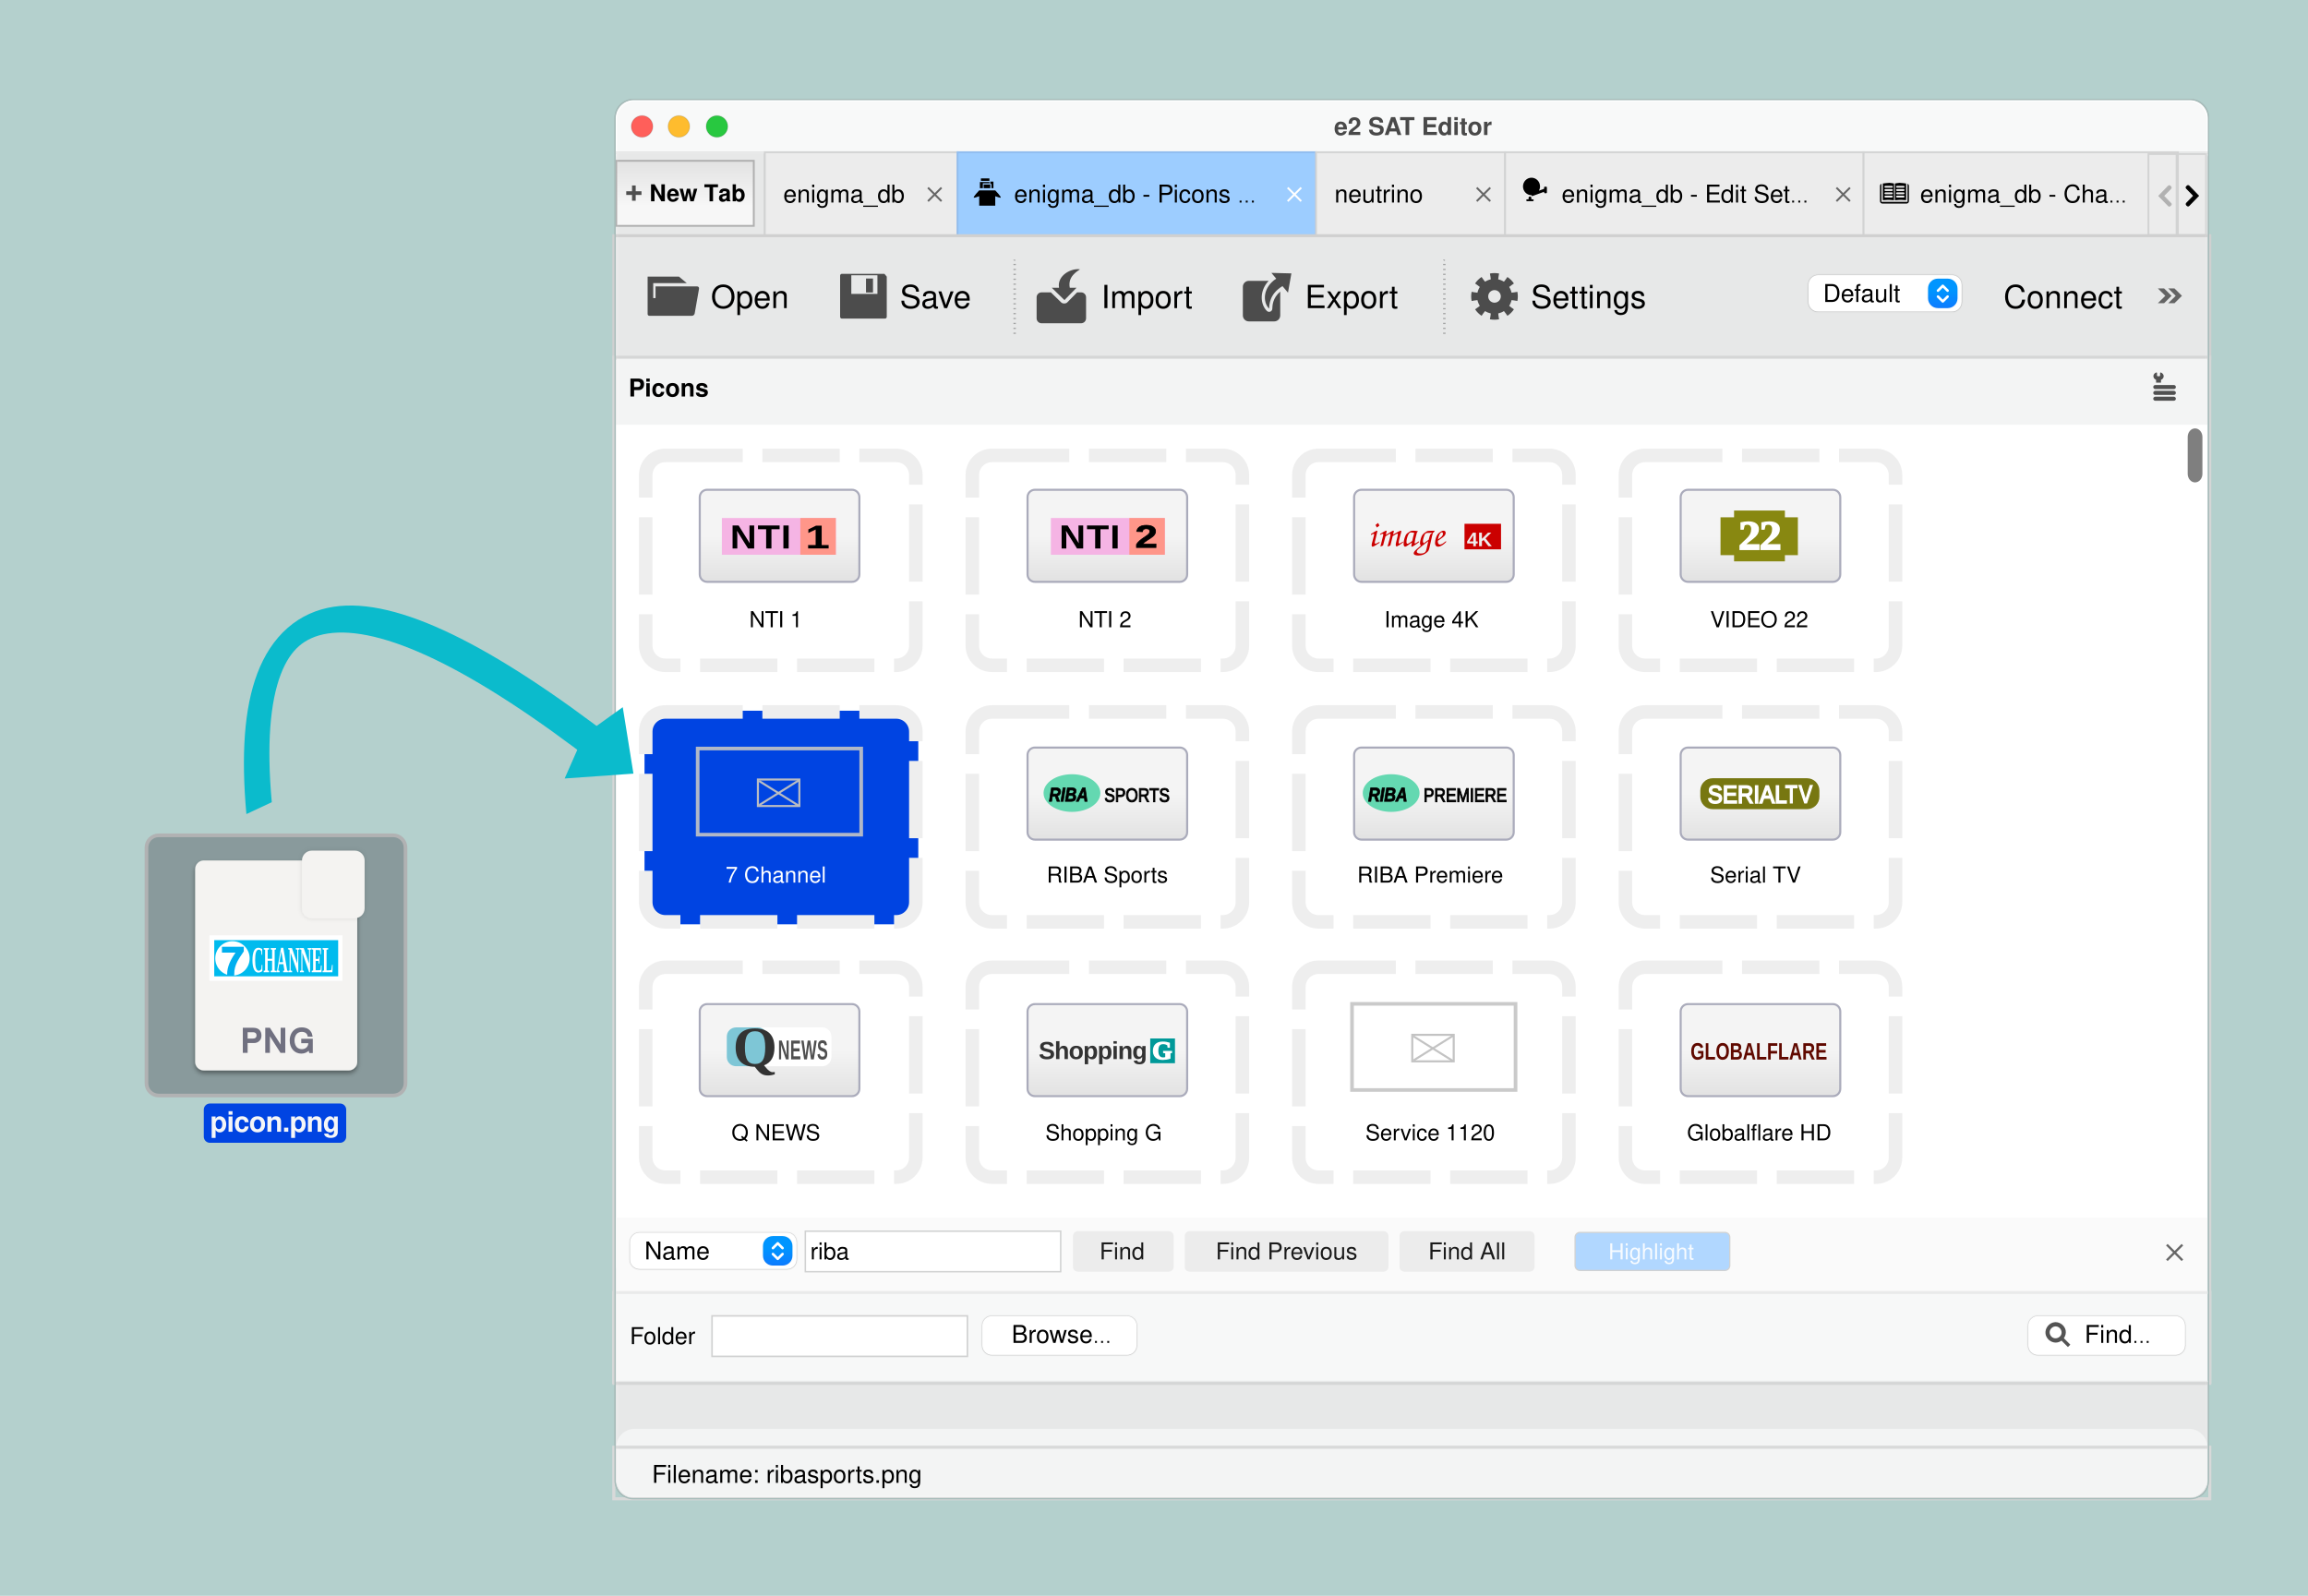
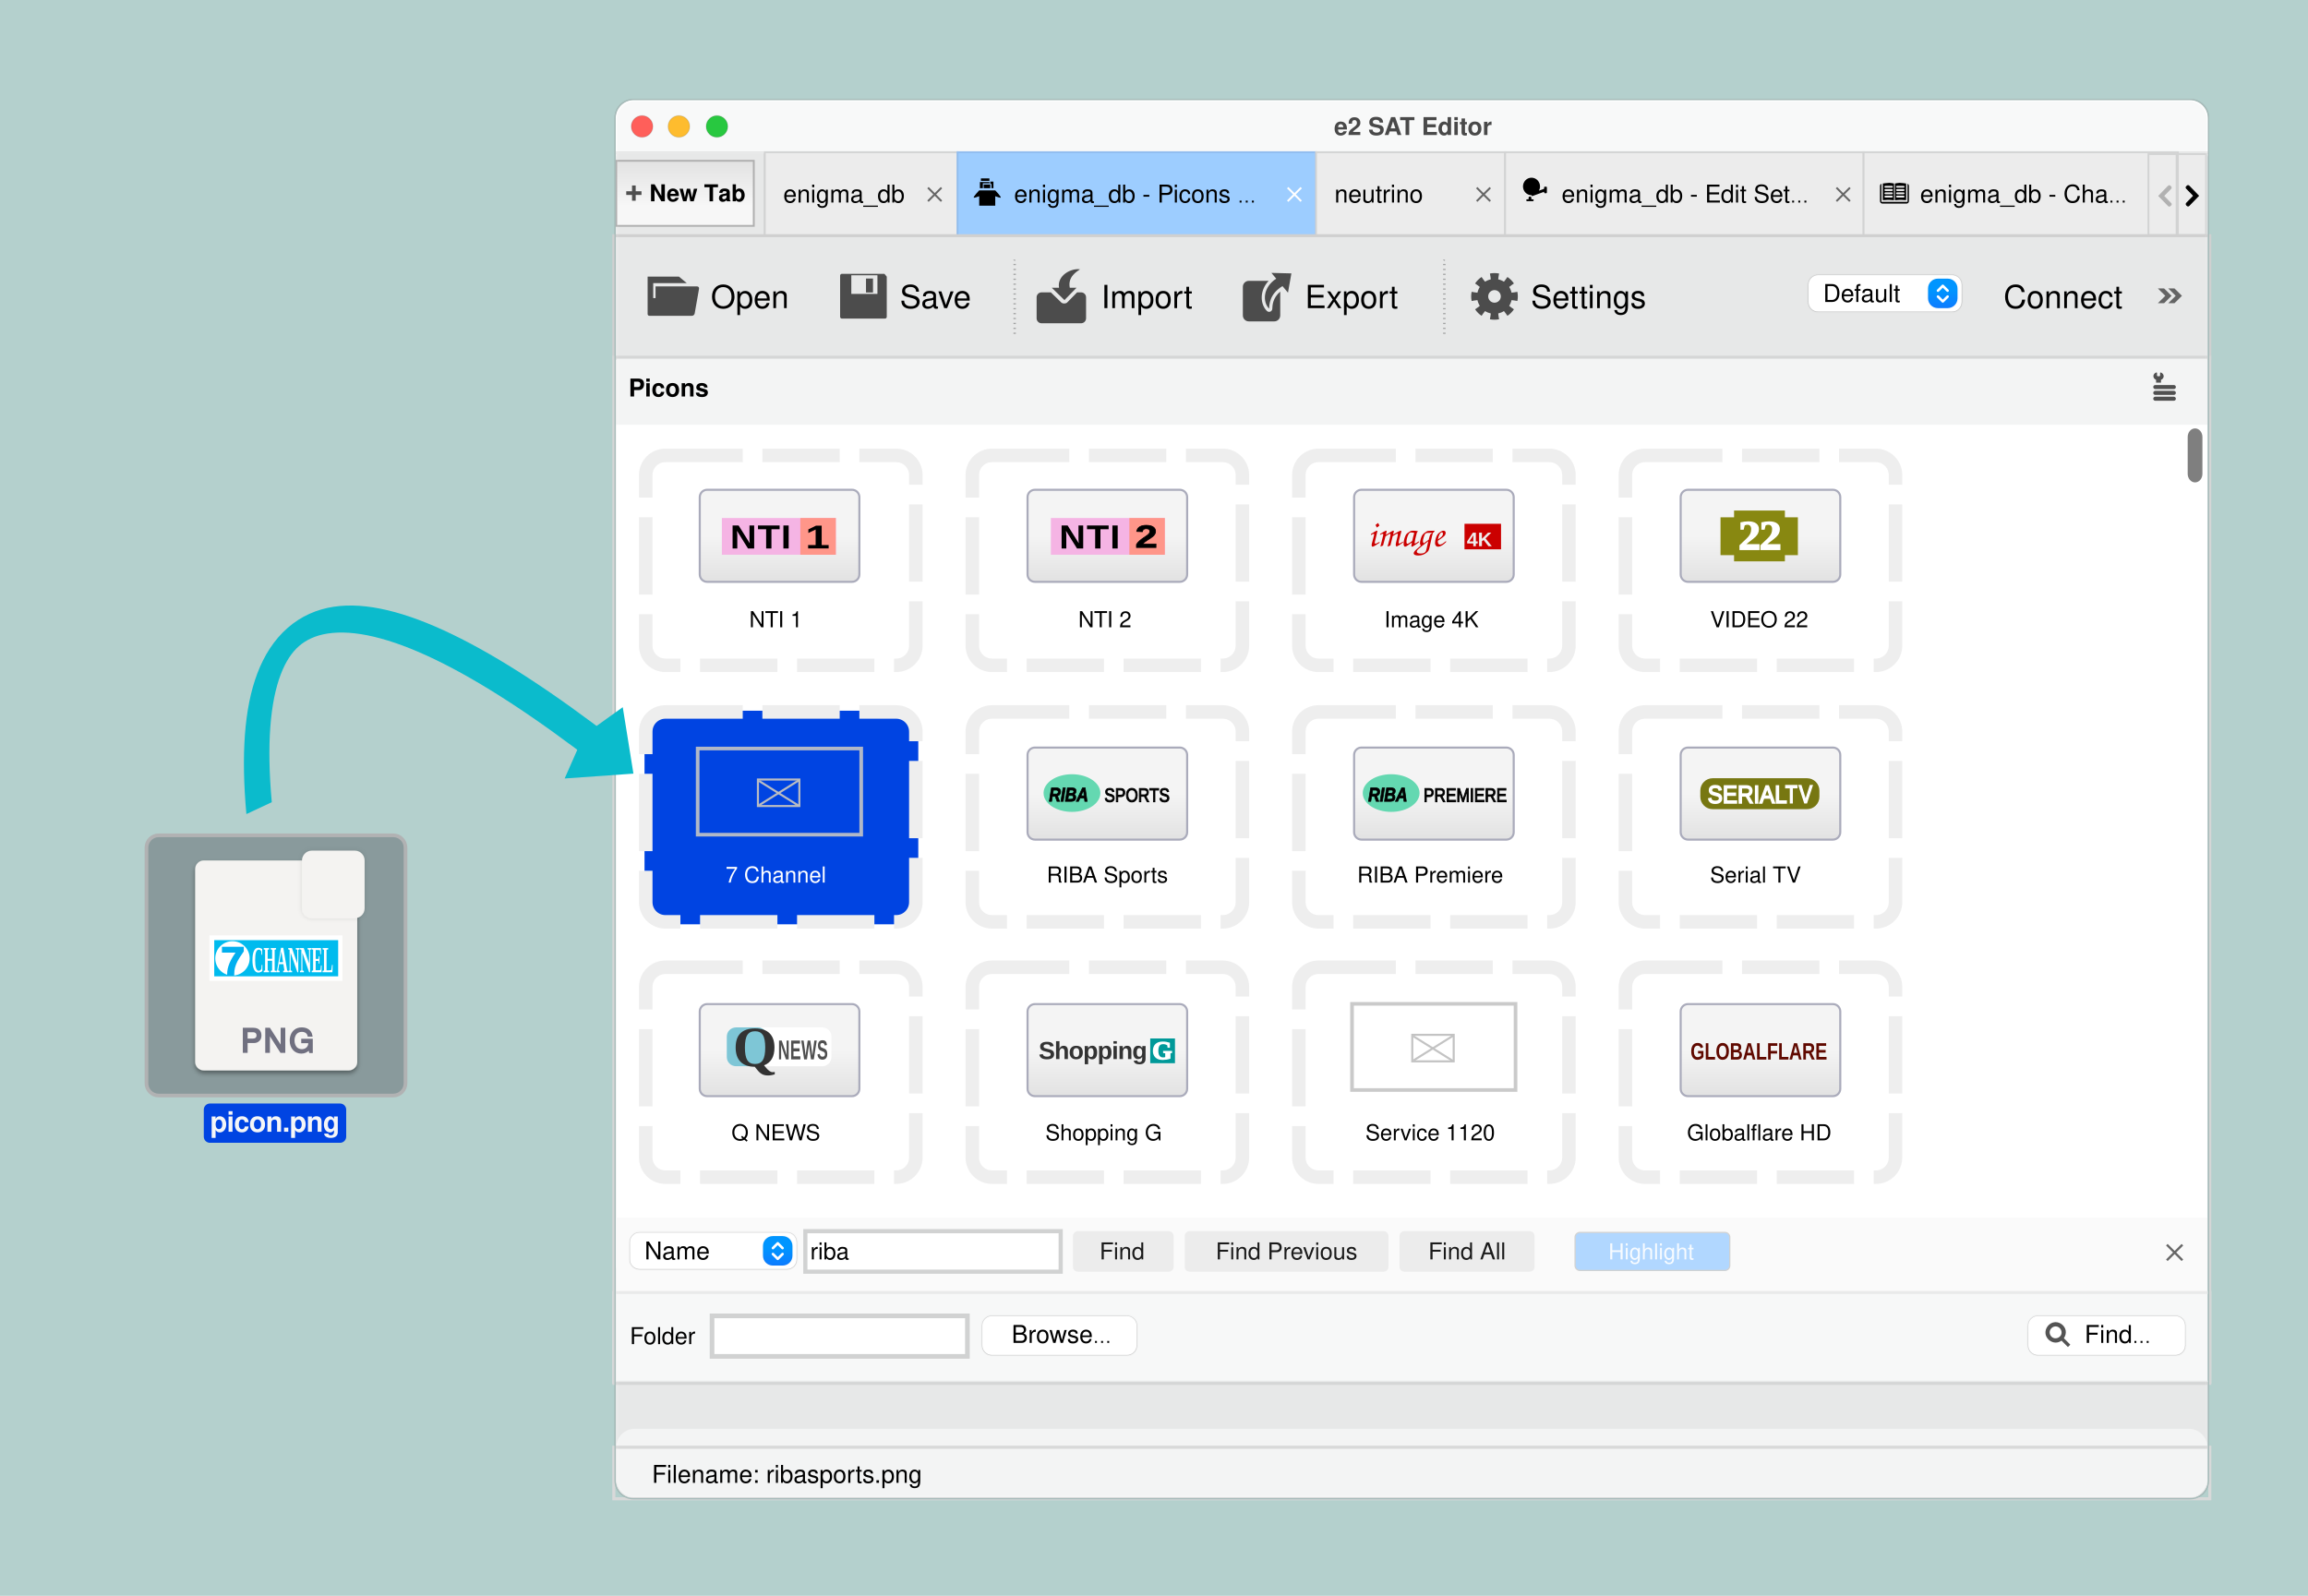
<svg xmlns="http://www.w3.org/2000/svg" viewBox="0 0 1880 1300" style="pointer-events:none;user-select:none">
  <defs>
    <symbol id="aad">
      <path d="M37.75 37.75h18.127v-11.5h-18.127c0 0 0-18.127 0-18.127h-11.5v18.127c0 0-18.127 0-18.127 0v11.5h18.127c0 0 0 18.127 0 18.127h11.5v-18.127z" />
    </symbol>
    <symbol id="cbw">
      <path d="M60 14.973l-3-0.522v35.716c-3.141-0.28-8.021-0.667-11-0.667-0.95 0-2.094 0.039-3.312 0.102-0.962 0.036-2.014 0.106-3.059 0.191-2.678 0.191-5.264 0.428-6.629 0.559v-35.901c0 0 6.61-1.451 9.963-1.451 4 0 14.037 1.451 14.037 1.451l3.001 0.522c1.769 0.819 2.999 2.61 2.999 4.687v32.68c0 2.848-2.312 5.16-5.16 5.16h-51.68c-2.848 0-5.16-2.312-5.16-5.16v-32.68c0-2.077 1.23-3.869 3-4.687l3-0.522c0 0 10.037-1.451 14.037-1.451 3.353 0 9.963 1.451 9.963 1.451v35.901c-1.366-0.131-3.951-0.368-6.629-0.559-1.045-0.085-2.097-0.155-3.059-0.191-1.218-0.063-2.362-0.102-3.312-0.102-2.979 0-7.859 0.387-11 0.667v-35.716l-3 0.522v38.765h56v-38.765zM28.5 42.5c0-1.104-0.896-2-2-2h-14c-1.104 0-2 0.896-2 2s0.896 2 2 2h14c1.104 0 2-0.896 2-2zM53.5 42.5c0-1.104-0.896-2-2-2h-14c-1.104 0-2 0.896-2 2s0.896 2 2 2h14c1.104 0 2-0.896 2-2zM28.5 35.5c0-1.104-0.896-2-2-2h-14c-1.104 0-2 0.896-2 2s0.896 2 2 2h14c1.104 0 2-0.896 2-2zM53.5 35.5c0-1.104-0.896-2-2-2h-14c-1.104 0-2 0.896-2 2s0.896 2 2 2h14c1.104 0 2-0.896 2-2zM28.5 28.5c0-1.104-0.896-2-2-2h-14c-1.104 0-2 0.896-2 2s0.896 2 2 2h14c1.104 0 2-0.896 2-2zM53.5 28.5c0-1.104-0.896-2-2-2h-14c-1.104 0-2 0.896-2 2s0.896 2 2 2h14c1.104 0 2-0.896 2-2zM28.5 21.5c0-1.104-0.896-2-2-2h-14c-1.104 0-2 0.896-2 2s0.896 2 2 2h14c1.104 0 2-0.896 2-2zM53.5 21.5c0-1.104-0.896-2-2-2h-14c-1.104 0-2 0.896-2 2s0.896 2 2 2h14c1.104 0 2-0.896 2-2z" />
    </symbol>
    <symbol id="cce">
      <path d="M62.328 7.276l-5.604-5.604-24.724 24.724c0 0-24.724-24.724-24.724-24.724l-5.604 5.604 24.724 24.724c0 0-24.724 24.724-24.724 24.724l5.604 5.604 24.724-24.724c0 0 24.724 24.724 24.724 24.724l5.604-5.604-24.724-24.724c0 0 24.724-24.724 24.724-24.724z" />
    </symbol>
    <symbol id="edt">
      <path d="M56.256 31.057h-42.438c-7.074 0-12.818 5.744-12.818 12.818v61.295c0 7.074 5.744 12.818 12.818 12.818h54.476c7.075 0 12.818-5.744 12.818-12.818v-51.051c-16.616 14.040-16.649 30.281-17.025 36.965-0.151 2.687-1.869 5.034-4.385 5.99s-5.359 0.343-7.257-1.565c-14.421-14.502-16.181-43.133 3.811-64.452zM57.293 90.694c-14.624-14.705-13.039-45.988 15.234-64.344l-10.365-12.362 42.838 1.084-7.263 41.344-11.808-14.082c-28.127 16.992-28.15 39.728-28.636 48.36z" />
    </symbol>
    <symbol id="iet">
      <path d="M87.8 55.714h8.488c5.912 0 10.712 4.753 10.712 10.606v45.074c0 5.854-4.8 10.606-10.712 10.606h-84.576c-5.912 0-10.712-4.752-10.712-10.606v-45.074c0-5.853 4.8-10.606 10.712-10.606h19.788l22.5 21.827c1.413 1.374 4.32 2.133 6.3 2.109 1.98-0.023 4.821-0.828 6.2-2.236l21.3-21.7zM93.982 6.385c-17.881-3.082-49.582 12.531-44.921 39.525h-15.517l27.127 26.376 25.847-26.376h-14.41c-4.833-24.162 15.844-35.121 21.874-39.525z" />
    </symbol>
    <symbol id="lfu">
      <path d="M56.25 57.423c0-2.388-1.939-4.327-4.327-4.327h-39.846c-2.388 0-4.327 1.939-4.327 4.327s1.939 4.327 4.327 4.327c0 0 39.846 0 39.846 0 2.388 0 4.327-1.939 4.327-4.327zM56.25 44.903c0-2.389-1.939-4.328-4.327-4.328h-39.846c-2.388 0-4.327 1.939-4.327 4.328 0 2.388 1.939 4.327 4.327 4.327 0 0 39.846 0 39.846 0 2.388 0 4.327-1.939 4.327-4.327zM56.25 32.382c0-2.388-1.939-4.327-4.327-4.327h-39.846c-2.388 0-4.327 1.939-4.327 4.327s1.939 4.327 4.327 4.327h39.846c2.388 0 4.327-1.939 4.327-4.327zM13.803 19.471v3.446h10.579v-5.844c0.837-0.373 1.624-0.848 2.343-1.41 2.237-1.745 3.347-4.068 3.371-6.392s-1.039-4.671-3.239-6.471v0c-0.887-0.725-1.951-1.273-3.024-1.702l-1.372 0.918-0.062 6.154c-0.003 0.286-0.167 0.503-0.402 0.659-0.376 0.249-0.899 0.364-1.472 0.364h-2.85c-0.565-0.008-1.082-0.142-1.452-0.406-0.242-0.173-0.413-0.406-0.41-0.702 0 0 0.062-6.155 0.062-6.155l-1.348-0.947c-1.083 0.403-2.158 0.924-3.060 1.628-2.237 1.746-3.347 4.068-3.371 6.392-0.023 2.323 1.039 4.671 3.239 6.471 0.725 0.593 1.567 1.067 2.437 1.454 0.016 0.617 0.026 1.607 0.031 2.543z" />
    </symbol>
    <symbol id="ogn">
      <path d="M21 42.973h89.077c2.783 0 4.643 2.26 4.153 5.042l-9.34 52.943c-0.491 2.783-3.149 5.042-5.932 5.042h-91.118c-2.119 0-3.84-1.721-3.84-3.84v-80.16h67.2l16.8 14h-72v32h5v-25.027z" />
    </symbol>
    <symbol id="phw">
      <path d="M14.762 29.23h34.49c0 0 13.928 14.478 11.463 15.596-1.067 0.483-6.127-1.117-11.524-3.087v20.261h-34.389v-20.253c-5.389 1.967-10.437 3.562-11.502 3.079-2.465-1.118 11.462-15.596 11.462-15.596zM36.774 11.359h-20.475v13.19h6.364v-10.552h14.111v-2.638zM38.538 16.635h-14.111v7.914h14.111v-7.914zM45.299 10.4v14.149h-4.283v-9.233h-2.478v-4.916h6.761zM36.632 3.482h-18.173v5.276h18.173v-5.276z" />
    </symbol>
    <symbol id="sie">
      <path d="M114 22v86.16c0 2.119-1.721 3.84-3.84 3.84h-92.32c-2.119 0-3.84-1.721-3.84-3.84v-88.32c0-2.119 1.721-3.84 3.84-3.84h91.16l5 6zM94 59.014v-40h-56v40h56zM84.5 26v30h-15v-30h15z" />
    </symbol>
    <symbol id="sjh">
      <path d="M40.023 45.152c-3.477 2.591-7.729 4.192-12.407 4.221-10.406 0.066-20.276-8.26-21.806-18.699-1.731-11.814 7.58-24.164 20.12-25.040 0.561-0.039 1.124-0.055 1.686-0.053 10 0.095 19.38 7.75 21.337 17.619 1.156 5.829-0.437 11.92-3.87 16.758l13.82 13.819-5.128 5.128-13.752-13.753zM27.395 14.645c-6.236 0.060-12 5.17-12.677 11.431-0.588 5.436 2.691 11.076 7.773 13.229 6.62 2.806 15.346-1.167 17.352-8.391 2.055-7.404-3.759-16.031-12.032-16.265-0.139-0.003-0.278-0.004-0.416-0.004z" />
    </symbol>
    <symbol id="sks">
      <path d="M73.934 15.359c-6.491-1.302-13.177-1.302-19.668 0 0.828 4.128 1.452 8.287 1.871 12.477-4.352 0.948-8.5 2.666-12.249 5.073-2.666-3.259-5.165-6.641-7.499-10.146-5.511 3.67-10.238 8.397-13.908 13.908 3.505 2.334 6.887 4.834 10.146 7.499-2.407 3.749-4.125 7.897-5.073 12.249-4.19-0.419-8.349-1.043-12.477-1.871-1.303 6.491-1.303 13.177 0 19.668 4.128-0.828 8.287-1.452 12.477-1.871 0.948 4.352 2.666 8.501 5.073 12.249-3.259 2.666-6.641 5.165-10.146 7.499 3.67 5.511 8.397 10.238 13.908 13.908 2.334-3.505 4.833-6.887 7.499-10.146 3.749 2.407 7.897 4.125 12.249 5.074-0.419 4.189-1.043 8.348-1.871 12.476 6.491 1.303 13.177 1.303 19.668 0-0.828-4.128-1.452-8.287-1.871-12.476 4.352-0.949 8.5-2.667 12.249-5.074 2.666 3.259 5.165 6.641 7.499 10.146 5.511-3.67 10.238-8.397 13.908-13.908-3.505-2.334-6.887-4.833-10.146-7.499 2.407-3.748 4.125-7.897 5.073-12.249 4.19 0.419 8.349 1.043 12.477 1.871 1.303-6.491 1.303-13.177 0-19.668-4.128 0.828-8.287 1.452-12.477 1.871-0.948-4.352-2.666-8.5-5.073-12.249 3.259-2.665 6.641-5.165 10.146-7.499-3.67-5.511-8.397-10.238-13.908-13.908-2.334 3.505-4.833 6.887-7.499 10.146-3.749-2.407-7.897-4.125-12.249-5.073 0.419-4.19 1.043-8.349 1.871-12.477zM64.1 50.882c7.451 0 13.5 6.049 13.5 13.5s-6.049 13.5-13.5 13.5c-7.451 0-13.5-6.049-13.5-13.5s6.049-13.5 13.5-13.5z" />
    </symbol>
    <symbol id="tlw">
      <path d="M18.707 48.333h-3c-1.104 0-2 0.897-2 2s0.896 2 2 2h12c1.104 0 2-0.896 2-2s-0.896-2-2-2h-3v-3c0-1.655-1.344-3-3-3s-3 1.345-3 3v3zM25.286 39.498c-0.095 0.001-0.19 0.002-0.286 0.002-10.072 0-18.25-8.402-18.25-18.75s8.178-18.75 18.25-18.75c10.072 0 18.25 8.402 18.25 18.75 0 3.307-0.835 6.416-2.301 9.115l11.051-4.023v-3.071c0-0.828 0.672-1.5 1.5-1.5h3c0.828 0 1.5 0.672 1.5 1.5v11c0 0.828-0.672 1.5-1.5 1.5h-3c-0.828 0-1.5-0.672-1.5-1.5v-1.543l-25.926 9.436-0.788-2.166z" />
    </symbol>
    <symbol id="amm">
      <path d="M32 13.243c-1.668 0-3.336 0.635-4.608 1.907l-24.485 24.485c-2.543 2.543-2.543 6.672 0 9.215s6.672 2.543 9.215 0l19.878-19.878 19.878 19.878c2.543 2.543 6.672 2.543 9.215 0s2.543-6.672 0-9.215l-24.485-24.485c-1.272-1.272-2.94-1.907-4.608-1.907z" />
    </symbol>
    <symbol id="anw">
      <path d="M32 30.114l27.467 29.239v-24.615l-27.467-29.24-27.467 29.24v24.615l27.467-29.239z" />
    </symbol>
    <symbol id="aow">
      <path d="M32 36.23l-20.23-19.657c-1.255-1.22-3.294-1.22-4.549 0 0 0-1.913 1.859-1.913 1.859-1.269 1.233-1.269 3.235 0 4.468 0 0 26.57 25.818 26.57 25.818l0.122-0.118c0 0 0.12 0.12 0.12 0.12l26.572-25.82c1.269-1.233 1.269-3.235 0-4.468 0 0-2.363-2.297-2.363-2.297-1.007-0.978-2.642-0.978-3.649 0l-20.68 20.095z" />
    </symbol>
    <marker id="apd" markerWidth="3" markerHeight="3" refX="1.75" refY="1.75" viewBox="0 0 3.5 3.5" orient="auto">
      <polygon points="0.7,3.5 0,1.75 0.7,0 3.5,1.75" fill="#0bbbcc" />
    </marker>
    <linearGradient id="bqm" x1="0" y1="0" x2="0" y2="1">
      <stop offset="0" style="stop-color:#e2e2e2" />
      <stop offset="0.7" style="stop-color:#f7f7f7" />
    </linearGradient>
    <linearGradient id="brm" x1="0" y1="0" x2="0" y2="1">
      <stop offset="0" style="stop-color:#000;stop-opacity:0.15" />
      <stop offset="1" style="stop-color:#000;stop-opacity:0.19" />
    </linearGradient>
    <linearGradient id="bsm" x1="0" y1="0" x2="0" y2="1">
      <stop offset="0.4" style="stop-color:#0095ff" />
      <stop offset="1" style="stop-color:#0d7bff" />
    </linearGradient>
    <filter id="btm" color-interpolation-filters="sRGB">
      <feDropShadow dx="0" dy="1.5" stdDeviation="1" flood-opacity="0.06" />
      <feDropShadow dx="0" dy="0" stdDeviation="0.8" flood-opacity="0.2" />
    </filter>
    <symbol id="pun">
      <g transform="matrix(0.75,0,0,0.75,20.3,11.9)">
        <rect x="48.3" y="24.2" width="50" height="32" style="fill:none;stroke:#c0c0c0;stroke-opacity:0.96;stroke-width:2.5px" />
        <rect x="0" y="0" width="2.5" height="56" transform="matrix(0.53,-0.848,0.848,0.53,49,27)" style="fill:#c0c0c0;fill-opacity:0.96" />
        <rect x="23" y="-42" width="2.5" height="56" transform="matrix(0.53,0.848,-0.848,0.53,49,27)" style="fill:#c0c0c0;fill-opacity:0.96" />
      </g>
      <rect x="2" y="2" width="148" height="78" style="fill:none;stroke:#c4c4c4;stroke-opacity:0.9;stroke-width:3.3px" />
    </symbol>
    <linearGradient id="pvg" x1="0" y1="0" x2="0" y2="1">
      <stop offset="0.5" style="stop-color:#f4f4f4" />
      <stop offset="1" style="stop-color:#e2e2e2" />
    </linearGradient>
    <filter id="iwm" color-interpolation-filters="sRGB">
      <feDropShadow dx="0" dy="2.3" stdDeviation="2" flood-opacity="0.4" />
    </filter>
    <filter id="ixm" color-interpolation-filters="sRGB">
      <feDropShadow dx="-1.8" dy="1.7" stdDeviation="3" flood-opacity="0.3" />
      <feDropShadow dx="0" dy="0" stdDeviation="2" flood-opacity="0.12" />
    </filter>
  </defs>
  <rect x="0" y="0" width="1880" height="1300" style="fill:#b4d0cd" />
  <g style="font-family:'Helvetica Neue',sans-serif-light,Helvetica,sans-serif">
    <rect x="501" y="81" width="1298" height="1140" rx="15" style="fill:#e7e8e8;stroke:#a6bbb9;stroke-width:1px" />
    <rect x="502" y="82" width="1296" height="57" rx="15" style="fill:#f8f9f9;stroke:#fff;stroke-width:1px;clip-path:inset(0px 0px 15px)" />
    <rect x="501" y="124" width="1298" height="1" style="fill:none;stroke:#cdcece;stroke-width:0.5px" />
    <text x="502" y="82" dx="649" dy="28" text-anchor="middle" style="font-family:'Helvetica Neue',Helvetica,sans-serif;font-weight:bold;font-size:20px;fill:#494949">e2 SAT Editor</text>
    <ellipse cx="523" cy="103" rx="8.8" style="fill:#ff5f5a;stroke:#000;stroke-opacity:0.1" />
    <ellipse cx="553" cy="103" rx="8.8" style="fill:#febc2e;stroke:#000;stroke-opacity:0.1" />
    <ellipse cx="584" cy="103" rx="8.8" style="fill:#28c840;stroke:#000;stroke-opacity:0.1" />
    <rect x="502" y="125" width="1296" height="67" style="fill:#f3f4f4" />
    <rect x="502" y="125" width="120" height="67" style="fill:#e7e8e8" />
    <rect x="502" y="131" width="112" height="53" rx="0" style="fill:url(#bqm);stroke:#afafaf;stroke-width:1.5px" />
    <g transform="matrix(0.26,0,0,0.26,508,149)">
      <use href="#aad" style="fill:#4f4f4f" />
    </g>
    <text x="502" y="131" dx="27" dy="33" style="font-weight:bold;font-size:19px;fill:#000">New <tspan>T</tspan>ab</text>
    <rect x="622" y="125" width="1" height="67" style="fill:#d5d6d6" />
    <rect x="623" y="124" width="157" height="69" style="fill:#ececec;stroke:#d2d3d3;stroke-width:1.5px;clip-path:inset(1px 0px)" />
    <text x="623" y="124" dx="15" dy="41" style="font-size:20px;fill:#000">enigma_db</text>
    <g transform="matrix(0.2,0,0,0.2,755,152)">
      <use href="#cce" style="fill:#666" />
    </g>
    <rect x="780" y="124" width="292" height="69" style="fill:#9dcdff;stroke:#91bdef;stroke-width:1.5px;clip-path:inset(1px 0px)" />
    <g transform="matrix(0.38,0,0,0.38,792,144)">
      <use href="#phw" fill="#000" />
    </g>
    <text x="780" y="124" dx="46" dy="41" style="font-size:20px;fill:#000">enigma_db - Picons <tspan style="font-size:15px">…</tspan>
    </text>
    <g transform="matrix(0.2,0,0,0.2,1048,152)">
      <use href="#cce" style="fill:#fff" />
    </g>
    <rect x="1072" y="124" width="154" height="69" style="fill:#ececec;stroke:#d2d3d3;stroke-width:1.5px;clip-path:inset(1px 0px)" />
    <text x="1072" y="124" dx="15" dy="41" style="font-size:20px;fill:#000">neutrino</text>
    <g transform="matrix(0.2,0,0,0.2,1202,152)">
      <use href="#cce" style="fill:#666" />
    </g>
    <rect x="1226" y="124" width="292" height="69" style="fill:#ececec;stroke:#d2d3d3;stroke-width:1.5px;clip-path:inset(1px 0px)" />
    <g transform="matrix(0.38,0,0,0.38,1238,144)">
      <use href="#tlw" fill="#000" />
    </g>
    <text x="1226" y="124" dx="46" dy="41" style="font-size:20px;fill:#000">enigma_db - Edit Set<tspan style="font-size:15px">…</tspan>
    </text>
    <g transform="matrix(0.2,0,0,0.2,1495,152)">
      <use href="#cce" style="fill:#666" />
    </g>
    <rect x="1518" y="124" width="256" height="69" style="fill:#ececec;stroke:#d2d3d3;stroke-width:1.5px;clip-path:inset(1px 0px)" />
    <g transform="matrix(0.38,0,0,0.38,1531,144)">
      <use href="#cbw" fill="#000" />
    </g>
    <text x="1518" y="124" dx="46" dy="41" style="font-size:20px;fill:#000">enigma_db - Cha<tspan style="font-size:15px">…</tspan>
    </text>
    <rect x="1773" y="125" width="1" height="67" style="fill:#d5d6d6" />
    <rect x="1750" y="125.5" width="23" height="66" style="fill:#ececec;stroke:#d2d3d3;stroke-width:1.5px" />
    <g transform="matrix(0,0.3,-0.3,0,1773.2,150)" style="opacity:0.25">
      <use href="#aow" style="stroke:#000;stroke-width:2.7px" />
    </g>
    <rect x="1774" y="125.5" width="23" height="66" style="fill:#ececec;stroke:#d2d3d3;stroke-width:1.5px" />
    <g transform="matrix(0,-0.3,0.3,0,1776.1,169.1)">
      <use href="#aow" style="stroke:#000;stroke-width:2.7px" />
    </g>
    <rect x="502" y="192" width="1296" height="100" style="fill:#e7e8e8" />
    <g transform="matrix(0.38,0,0,0.38,526,217)">
      <use href="#ogn" style="fill:#4c4c4c" />
    </g>
    <text x="510" y="192" dx="69" dy="59" style="font-size:26px;fill:#000">Open</text>
    <g transform="matrix(0.38,0,0,0.38,679,217)">
      <use href="#sie" style="fill:#4c4c4c" />
    </g>
    <text x="664" y="192" dx="69" dy="59" style="font-size:26px;fill:#000">Save</text>
    <rect x="826" y="212" width="1" height="61" style="fill:none;stroke:#000;stroke-opacity:0.3;stroke-dasharray:1px,3px" />
    <g transform="matrix(0.38,0,0,0.38,844,217)">
      <use href="#iet" style="fill:#4c4c4c" />
    </g>
    <text x="828" y="192" dx="69" dy="59" style="font-size:26px;fill:#000">Import</text>
    <g transform="matrix(0.38,0,0,0.38,1012,217)">
      <use href="#edt" style="fill:#4c4c4c" />
    </g>
    <text x="994" y="192" dx="69" dy="59" style="font-size:26px;fill:#000">Export</text>
    <rect x="1176" y="212" width="1" height="61" style="fill:none;stroke:#000;stroke-opacity:0.3;stroke-dasharray:1px,3px" />
    <g transform="matrix(0.38,0,0,0.38,1193,217)">
      <use href="#sks" style="fill:#4c4c4c" />
    </g>
    <text x="1178" y="192" dx="69" dy="59" style="font-size:26px;fill:#000">Settings</text>
    <rect x="1473" y="224" width="125" height="30" rx="8" style="fill:#fff;stroke:url(#brm);stroke-width:0.4px;filter:url(#btm)" />
    <rect x="1570.5" y="227" width="24" height="24" rx="8" style="fill:none;filter:#333" />
    <rect x="1570.5" y="227" width="24" height="24" rx="8" style="fill:url(#bsm);stroke:url(#brm);stroke-opacity:0.06;stroke-width:2px" />
    <g transform="matrix(0.16,0,0,0.16,1577.4,229.7)">
      <use href="#amm" style="fill:#fff" />
    </g>
    <g transform="matrix(0.16,0,0,-0.16,1577.4,248.7)">
      <use href="#amm" style="fill:#fff" />
    </g>
    <text x="1473" y="224" dx="12" dy="22" style="font-size:20px;fill:#000">Default</text>
    <text x="1617" y="192" dx="15" dy="59" style="font-size:26px;fill:#000">Connect</text>
    <g transform="matrix(0.9,0,0,0.95,1770,234)">
      <use href="#anw" transform="matrix(0,0.23,-0.23,0,0,0)" style="fill:#646464" />
      <use href="#anw" transform="matrix(0,0.23,-0.23,0,9.4,0)" style="fill:#646464" />
    </g>
    <rect x="500" y="192" width="1300" height="100" style="fill:none;stroke:#d0d0d0;stroke-width:2.4px;clip-path:inset(0px 2px)" />
    <rect x="502" y="291" width="1296" height="835" style="fill:#f3f4f4" />
    <text x="502" y="291" dx="10" dy="32" style="font-weight:bold;font-size:20px;fill:#000">Picons</text>
    <g transform="matrix(0.38,0,0,0.38,1751,303)">
      <use href="#lfu" style="fill:#505050" />
    </g>
    <rect x="502" y="346" width="1296" height="687" style="fill:#fff" />
    <rect x="526" y="371" width="220" height="171" rx="16" style="fill:none;stroke:#eee;stroke-width:11px;stroke-dasharray:15px,0px,48px,16px" />
    <rect x="570" y="399" width="130" height="75" rx="6" style="fill:url(#pvg);stroke:#aaabbb;stroke-width:1.7px" />
    <g transform="matrix(0.34,0,0,0.34,588,422)">
      <rect x="0" y="0" width="273" height="88" style="fill:#f5b4e4" />
      <rect x="188" y="0" width="85" height="88" style="fill:#ff9689" />
      <g style="font-family:Arial,Helvetica,sans-serif;font-weight:bold">
        <text x="18" y="0" dy="73" style="font-size:80px;letter-spacing:2px" transform="matrix(1.1,0,0,1,0,0)">NTI</text>
        <text x="185" y="0" dy="81" style="font-size:88px" transform="matrix(1.2,0,0,0.9,-22,0)">1</text>
      </g>
    </g>
    <text x="526" y="493" dx="106" dy="18" text-anchor="middle" style="font-size:18px">NTI 1</text>
    <rect x="792" y="371" width="220" height="171" rx="16" style="fill:none;stroke:#eee;stroke-width:11px;stroke-dasharray:15px,0px,48px,16px" />
    <rect x="837" y="399" width="130" height="75" rx="6" style="fill:url(#pvg);stroke:#aaabbb;stroke-width:1.7px" />
    <g transform="matrix(0.34,0,0,0.34,856,422)">
      <rect x="0" y="0" width="273" height="88" style="fill:#f5b4e4" />
      <rect x="188" y="0" width="85" height="88" style="fill:#ff9689" />
      <g style="font-family:Arial,Helvetica,sans-serif;font-weight:bold">
        <text x="18" y="0" dy="73" style="font-size:80px;letter-spacing:2px" transform="matrix(1.1,0,0,1,0,0)">NTI</text>
        <text x="185" y="0" dy="81" style="font-size:102px;stroke:#000;stroke-width:2px" transform="matrix(0.95,0,0,0.75,26,10)">2</text>
      </g>
    </g>
    <text x="792" y="493" dx="108" dy="18" text-anchor="middle" style="font-size:18px">NTI 2</text>
    <rect x="1058" y="371" width="220" height="171" rx="16" style="fill:none;stroke:#eee;stroke-width:11px;stroke-dasharray:15px,0px,48px,16px" />
    <rect x="1103" y="399" width="130" height="75" rx="6" style="fill:url(#pvg);stroke:#aaabbb;stroke-width:1.7px" />
    <g transform="matrix(0.32,0,0,0.32,1111,420)">
      <rect x="256" y="21" width="93" height="65" style="fill:#cb0000" />
      <text x="10" y="0" dy="78" style="font-family:cursive,serif;font-size:96px;fill:#cb0000">image</text>
      <text x="262" y="0" dy="78" style="font-family:Arial,Helvetica,sans-serif;font-weight:bold;font-size:50px;fill:#eee">4K</text>
    </g>
    <text x="1058" y="493" dx="108" dy="18" text-anchor="middle" style="font-size:18px">Image 4K</text>
    <rect x="1324" y="371" width="220" height="171" rx="16" style="fill:none;stroke:#eee;stroke-width:11px;stroke-dasharray:15px,0px,48px,16px" />
    <rect x="1369" y="399" width="130" height="75" rx="6" style="fill:url(#pvg);stroke:#aaabbb;stroke-width:1.7px" />
    <g transform="matrix(0.23,0,0,0.23,1401,415)">
      <rect x="50" y="4" width="180" height="180" style="fill:#881" />
      <rect x="2" y="28" width="274" height="134" style="fill:#881" />
      <text x="50" y="38" dy="80" style="font-family:'Times New Roman',Times,sans-serif;font-weight:bold;font-size:122px;letter-spacing:-4px;fill:#fff;stroke:#fff;stroke-width:4px" transform="matrix(1.3,0,0,1.2,0,0)">22</text>
    </g>
    <text x="1324" y="493" dx="109" dy="18" text-anchor="middle" style="font-size:18px">VIDEO 22</text>
    <rect x="525" y="579" width="223" height="174" rx="20" style="fill:#0044e2" />
    <rect x="526" y="580" width="220" height="171" rx="16" style="fill:none;stroke:#eee;stroke-width:11px;stroke-dasharray:15px,0px,48px,16px" />
    <g transform="matrix(0.9,0,0,0.9,566.5,608)">
      <use href="#pun" />
    </g>
    <text x="526" y="701" dx="106" dy="18" text-anchor="middle" style="font-size:18px;fill:#fff">7 Channel</text>
    <rect x="792" y="580" width="220" height="171" rx="16" style="fill:none;stroke:#eee;stroke-width:11px;stroke-dasharray:15px,0px,48px,16px" />
    <rect x="837" y="609" width="130" height="75" rx="6" style="fill:url(#pvg);stroke:#aaabbb;stroke-width:1.7px" />
    <g transform="matrix(0.13,0,0,0.13,849,631)">
      <ellipse cx="186" cy="116" rx="178" ry="118" style="fill:#64d8b1" />
      <g style="font-family:Arial,Helvetica,sans-serif">
        <text x="42" y="0" dy="140" style="font-weight:bold;font-size:102px;letter-spacing:-1px;stroke:#000;stroke-width:4px;font-style:italic" transform="matrix(1,0,0,1.2,0,0)">RIBA</text>
        <text x="389" y="0" dy="142" style="font-size:100px;stroke:#000;stroke-width:5px" transform="matrix(1,0,0,1.2,0,0)">SPORTS</text>
      </g>
    </g>
    <text x="792" y="701" dx="110" dy="18" text-anchor="middle" style="font-size:18px;fill:#000">RIBA Sports</text>
    <rect x="1058" y="580" width="220" height="171" rx="16" style="fill:none;stroke:#eee;stroke-width:11px;stroke-dasharray:15px,0px,48px,16px" />
    <rect x="1103" y="609" width="130" height="75" rx="6" style="fill:url(#pvg);stroke:#aaabbb;stroke-width:1.7px" />
    <g transform="matrix(0.13,0,0,0.13,1109,631)">
      <ellipse cx="186" cy="116" rx="178" ry="118" style="fill:#64d8b1" />
      <g style="font-family:Arial,Helvetica,sans-serif">
        <text x="42" y="0" dy="140" style="font-weight:bold;font-size:102px;letter-spacing:-1px;stroke:#000;stroke-width:4px;font-style:italic" transform="matrix(1,0,0,1.2,0,0)">RIBA</text>
        <text x="389" y="0" dy="142" style="font-size:100px;stroke:#000;stroke-width:5px" transform="matrix(1,0,0,1.2,0,0)">PREMIERE</text>
      </g>
    </g>
    <text x="1058" y="701" dx="107" dy="18" text-anchor="middle" style="font-size:18px">RIBA Premiere</text>
    <rect x="1324" y="580" width="220" height="171" rx="16" style="fill:none;stroke:#eee;stroke-width:11px;stroke-dasharray:15px,0px,48px,16px" />
    <rect x="1369" y="609" width="130" height="75" rx="6" style="fill:url(#pvg);stroke:#aaabbb;stroke-width:1.7px" />
    <g transform="matrix(0.21,0,0,0.21,1385,634)">
      <rect x="0" y="0" width="462" height="120" rx="48" style="fill:#771" />
      <g style="font-family:Arial,Helvetica,sans-serif;font-size:96px">
        <text x="32" y="0" dy="96" style="fill:#fff;stroke:#fff;stroke-width:6px" transform="matrix(0.9,0,0,1,0,0)">SERIAL</text>
        <text x="412" y="0" dy="96" style="letter-spacing:8px;fill:#fff;stroke:#fff;stroke-width:6px" transform="matrix(0.8,0,0,1,0,-0.9)">TV</text>
      </g>
    </g>
    <text x="1324" y="701" dx="106" dy="18" text-anchor="middle" style="font-size:18px">Serial TV</text>
    <rect x="526" y="788" width="220" height="171" rx="16" style="fill:none;stroke:#eee;stroke-width:11px;stroke-dasharray:15px,0px,48px,16px" />
    <rect x="570" y="818" width="130" height="75" rx="6" style="fill:url(#pvg);stroke:#aaabbb;stroke-width:1.7px" />
    <g transform="matrix(0.31,0,0,0.31,592,837)">
      <rect x="0" y="0" width="275" height="102" rx="24" fill="#fff" />
      <rect x="0" y="0" width="106" height="102" rx="24" fill="#7ec6d6" />
      <text x="16" y="0" dy="102" style="font-family:'Times New Roman',Times,sans-serif;font-weight:bold;font-size:150px;fill:#333">Q</text>
      <text x="224" y="0" dy="84" style="font-family:Arial,Helvetica,sans-serif;font-weight:bold;font-size:72px;letter-spacing:1px;fill:#4f4f4f" transform="matrix(0.6,0,0,1,0,0)">NEWS</text>
    </g>
    <text x="526" y="911" dx="106" dy="18" text-anchor="middle" style="font-size:18px">Q NEWS</text>
    <rect x="792" y="788" width="220" height="171" rx="16" style="fill:none;stroke:#eee;stroke-width:11px;stroke-dasharray:15px,0px,48px,16px" />
    <rect x="837" y="818" width="130" height="75" rx="6" style="fill:url(#pvg);stroke:#aaabbb;stroke-width:1.7px" />
    <g transform="matrix(0.21,0,0,0.21,846,846)">
      <rect x="433" y="0" width="96" height="96" style="fill:#099" />
      <text x="0" y="0" dy="80" style="font-family:Arial,Helvetica,sans-serif;font-weight:bold;font-size:96px;letter-spacing:-3px;fill:#333">Shopping</text>
      <text x="433" y="0" dx="8" dy="80" style="font-family:'Times New Roman',Times,sans-serif;font-weight:bold;font-size:99px;fill:#fff;stroke:#fff;stroke-width:5px">G</text>
    </g>
    <text x="792" y="911" dx="107" dy="18" text-anchor="middle" style="font-size:18px">Shopping G</text>
    <rect x="1058" y="788" width="220" height="171" rx="16" style="fill:none;stroke:#eee;stroke-width:11px;stroke-dasharray:15px,0px,48px,16px" />
    <g transform="matrix(0.9,0,0,0.9,1099.5,816)">
      <use href="#pun" />
    </g>
    <text x="1058" y="911" dx="107" dy="18" text-anchor="middle" style="font-size:18px">Service 1120</text>
    <rect x="1324" y="788" width="220" height="171" rx="16" style="fill:none;stroke:#eee;stroke-width:11px;stroke-dasharray:15px,0px,48px,16px" />
    <rect x="1369" y="818" width="130" height="75" rx="6" style="fill:url(#pvg);stroke:#aaabbb;stroke-width:1.7px" />
    <g transform="matrix(0.2,0,0,0.2,1377,844)">
      <text x="0" y="0" dy="96" style="font-family:Arial,Helvetica,sans-serif;font-weight:bold;font-size:97px;fill:#600900;stroke-width:1px" transform="matrix(0.76,0,0,1,0,0)">GLOBALFLARE</text>
    </g>
    <text x="1324" y="911" dx="109" dy="18" text-anchor="middle" style="font-size:18px">Globalflare HD</text>
    <rect x="1782" y="349" width="12" height="44" rx="7" style="fill:#7f7f7f" />
    <rect x="502" y="992" width="1296" height="61" style="fill:#fafafa" />
    <rect x="513" y="1004" width="136" height="30" rx="8" style="fill:#fff;stroke:url(#brm);stroke-width:0.4px;filter:url(#btm)" />
    <text x="513" y="1004" dx="12" dy="22" style="font-size:20px;fill:#000">Name</text>
    <rect x="621.5" y="1007" width="24" height="24" rx="8" style="fill:url(#bsm);stroke:url(#brm);stroke-opacity:0.06;stroke-width:2px" />
    <rect x="621.5" y="1007" width="24" height="24" rx="8" style="fill:none;filter:#333" />
    <g transform="matrix(0.16,0,0,0.16,628.4,1009.7)">
      <use href="#amm" style="fill:#fff" />
    </g>
    <g transform="matrix(0.16,0,0,-0.16,628.4,1028.7)">
      <use href="#amm" style="fill:#fff" />
    </g>
-     <rect x="656" y="1003" width="208" height="33" rx="0" style="fill:#fff;stroke:#d1d2d2;stroke-width:1.2px" />
+     <rect x="656" y="1003" width="208" height="33" rx="0" style="fill:#fff;stroke:#d1d2d2;stroke-width:3.4px;clip-path:inset(1px 1px 0.2px)" />
    <text x="656" y="1003" dx="4" dy="23" style="font-size:19px;fill:#000">riba</text>
    <rect x="874" y="1003" width="82" height="33" rx="4" style="fill:#ececec" />
    <text x="874" y="1003" dx="40" dy="23" text-anchor="middle" style="font-size:19px;fill:#000;fill-opacity:0.89">Find</text>
    <rect x="965" y="1003" width="166" height="33" rx="4" style="fill:#ececec" />
    <text x="965" y="1003" dx="83" dy="23" text-anchor="middle" style="font-size:19px;fill:#000;fill-opacity:0.89">Find Previous</text>
    <rect x="1140" y="1003" width="110" height="33" rx="4" style="fill:#ececec" />
    <text x="1140" y="1003" dx="55" dy="23" text-anchor="middle" style="font-size:19px;fill:#000;fill-opacity:0.89">Find All</text>
    <rect x="1283" y="1004" width="126" height="31" rx="4" style="fill:#b1d7ff;stroke:#d1d2d2;stroke-width:1px" />
    <text x="1283" y="1004" dx="62" dy="22" text-anchor="middle" style="font-size:18px;fill:#fff;fill-opacity:0.9">Highlight</text>
    <g transform="matrix(0.23,0,0,0.23,1764,1013)">
      <use href="#cce" style="fill:#666" />
    </g>
    <rect x="502" y="1054" width="1296" height="73" style="fill:#f7f8f8" />
    <rect x="500" y="1053" width="1300" height="73" style="fill:none;stroke:#e9eaea;stroke-width:2.4px;clip-path:inset(0px 2px 2px)" />
    <text x="509" y="1072" dx="4" dy="23" style="font-size:19px;fill:#000">Folder</text>
-     <rect x="580" y="1072" width="208" height="33" rx="0" style="fill:#fff;stroke:#d1d2d2;stroke-width:1.3px" />
+     <rect x="580" y="1072" width="208" height="33" rx="0" style="fill:#fff;stroke:#d1d2d2;stroke-width:3.8px;clip-path:inset(1px 1px 0.3px)" />
    <rect x="800" y="1072" width="126" height="32" rx="8" style="fill:#fff;stroke:url(#brm);stroke-width:0.4px;filter:url(#btm)" />
    <text x="800" y="1072" dx="24" dy="22" style="font-size:20px;fill:#000">Browse<tspan style="font-size:15px">…</tspan>
    </text>
    <rect x="1652" y="1072" width="128" height="32" rx="8" style="fill:#fff;stroke:url(#brm);stroke-width:0.4px;filter:url(#btm)" />
    <g transform="matrix(0.38,0,0,0.38,1664,1075)">
      <use href="#sjh" style="fill:#545454" />
    </g>
    <text x="1652" y="1072" dx="46" dy="22" style="font-size:20px;fill:#000">
      <tspan>F</tspan>ind<tspan style="font-size:15px">…</tspan>
    </text>
    <rect x="500" y="291" width="1300" height="836" style="fill:none;stroke:#d5d6d6;stroke-width:2.4px;clip-path:inset(0px 2px)" />
    <rect x="502" y="1164" width="1296" height="56" rx="15" style="fill:#f3f4f4;clip-path:inset(15px 0px 0px)" />
    <rect x="500" y="1179" width="1300" height="42" style="fill:none;stroke:#d8d9d9;stroke-width:2.5px;clip-path:inset(0px 2px 2px)" />
    <text x="502" y="1179" dx="29" dy="29" style="font-size:20px;fill:#000">Filename: ribasports.png</text>
    <rect x="501" y="81" width="1298" height="1140" rx="15" style="fill:none;stroke:#a6bbb9;stroke-width:1px" />
    <rect x="503" y="83" width="1294" height="1136" rx="15" style="fill:none;stroke:#fff;stroke-opacity:0.09;stroke-width:1px" />
  </g>
  <rect x="119.3" y="680.5" width="211" height="212" rx="10" style="fill:#101;fill-opacity:0.26;stroke:#b1b2b3;stroke-width:3px" />
  <g style="clip-path:polygon(-4% -56%,104% 30%,104% 104%,-4% 104%)">
    <g style="filter:url(#iwm)">
      <rect x="159" y="701" width="132" height="171" rx="7" style="fill:#f4f3f1" />
    </g>
  </g>
  <g style="clip-path:polygon(-13% 0%,108% 120%,200% 200%,-200% 200%)">
    <g style="filter:url(#ixm)">
      <rect x="246" y="693" width="51" height="55" rx="8" style="fill:#f4f3f1;clip-path:polygon(0px 13%,90% 100%,0px 100%,0px 0px)" />
    </g>
  </g>
  <text x="159" y="837" dx="67" dy="20" text-anchor="middle" style="font-family:'Helvetica Neue',sans-serif-thin,Helvetica,sans-serif;font-weight:300;font-size:26px;letter-spacing:2px;fill:#707080;stroke:#707080;stroke-width:1.5px">PNG</text>
  <g transform="matrix(0.95,0,0,0.95,170.6,762)">
    <rect x="0" y="0" width="114" height="39" style="fill:#fff" />
    <g transform="matrix(0.22,0,0,0.22,5,5)">
      <rect x="-4" y="-4" width="483" height="141" style="fill:#0be" />
      <ellipse cx="67" cy="67" rx="67" ry="67" style="fill:#fff" />
      <text x="18" y="0" dy="107" style="font-family:Arial,Helvetica,sans-serif;font-size:122px;fill:#00afef;stroke:#00afef;stroke-width:10px" transform="matrix(1.3,0,0,1.2,1,0)">7</text>
      <text x="315" y="0" dy="121" style="font-family:'Times New Roman',Times,sans-serif;font-weight:bold;font-size:144px;letter-spacing:-2px;fill:#fff" transform="matrix(0.45,0,0,1,0,0)">CHANNEL</text>
    </g>
  </g>
  <rect x="166" y="899" width="116" height="32" rx="5" style="fill:#0044e2" />
  <text x="108" y="903" dx="116" dy="19" text-anchor="middle" style="font-family:'Helvetica Neue',Helvetica,sans-serif;font-weight:bold;font-size:23px;letter-spacing:-0.5px;fill:#f5f6f7;text-shadow:none">picon.png</text>
  <g transform="matrix(0.8,-0.8,0.5,0.6,-192,686)">
    <g style="fill:none;stroke:#0bbbcc;stroke-width:22px">
      <path d="M290.5 341.282Q434.5 59.282 509.5 560.282" style="d:path('M 290.5 341.282 Q 434.5 59.282 509.5 560.282');marker-end:url(#apd)" />
    </g>
  </g>
</svg>
